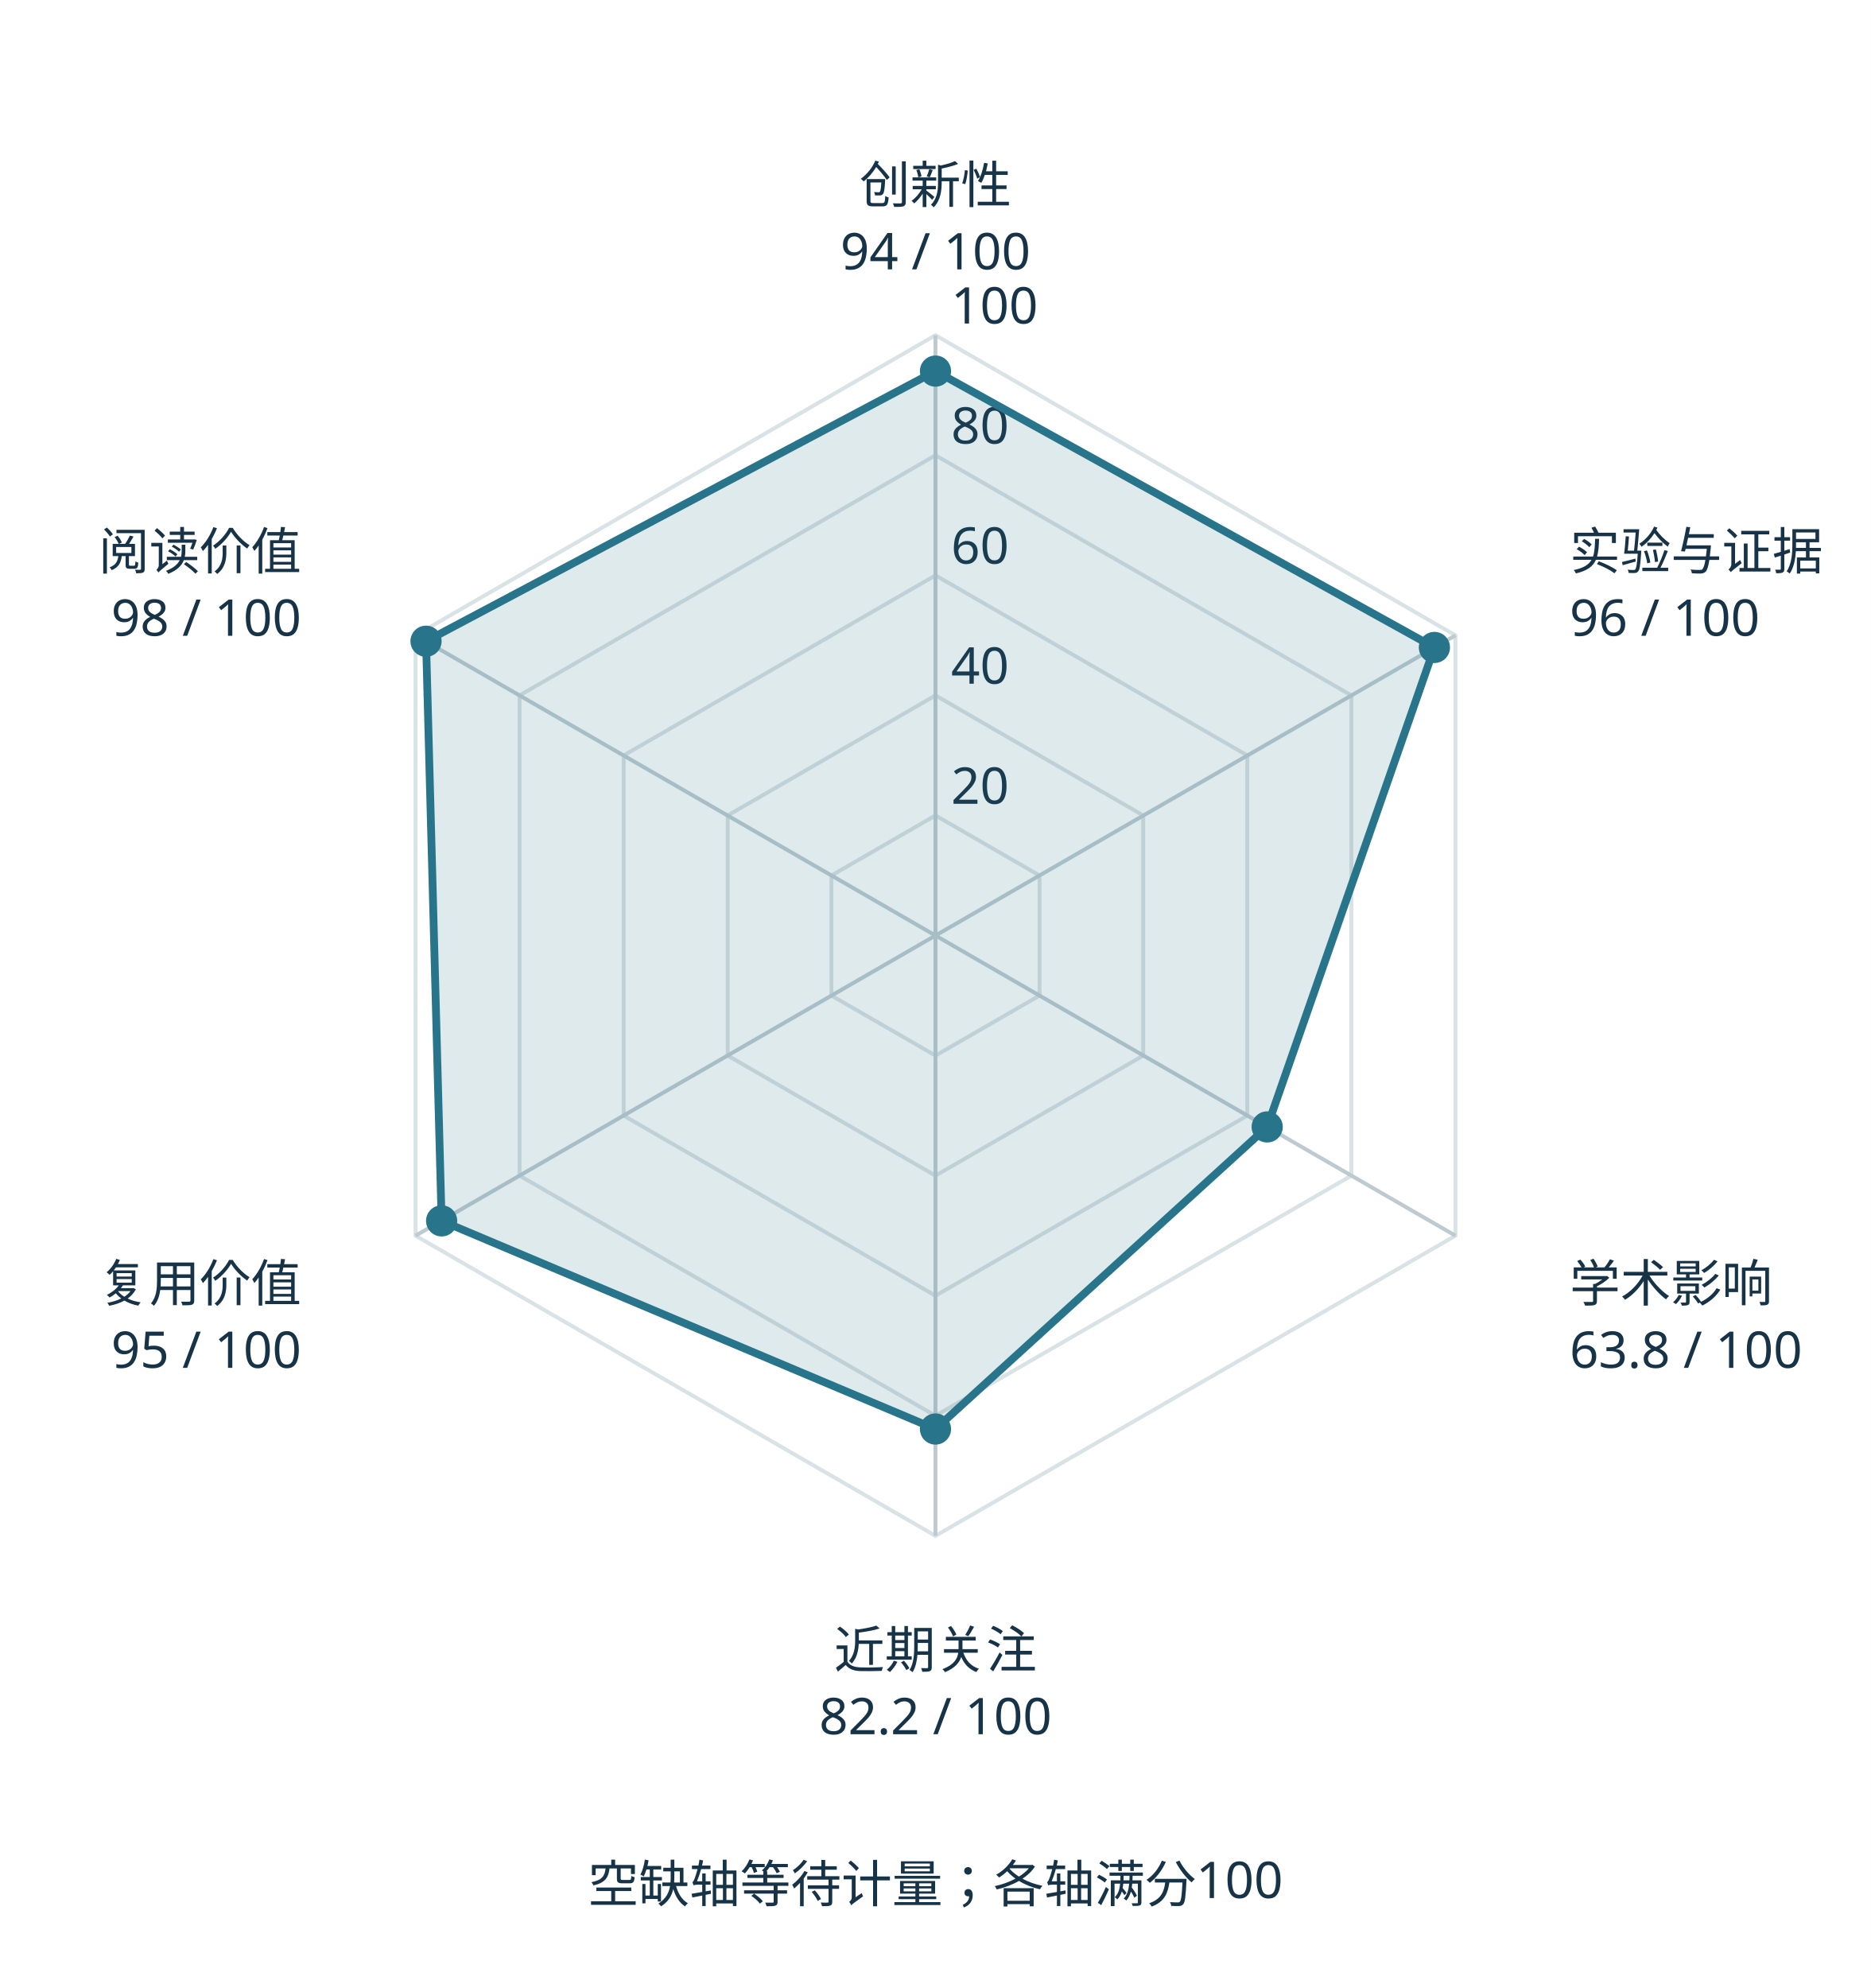
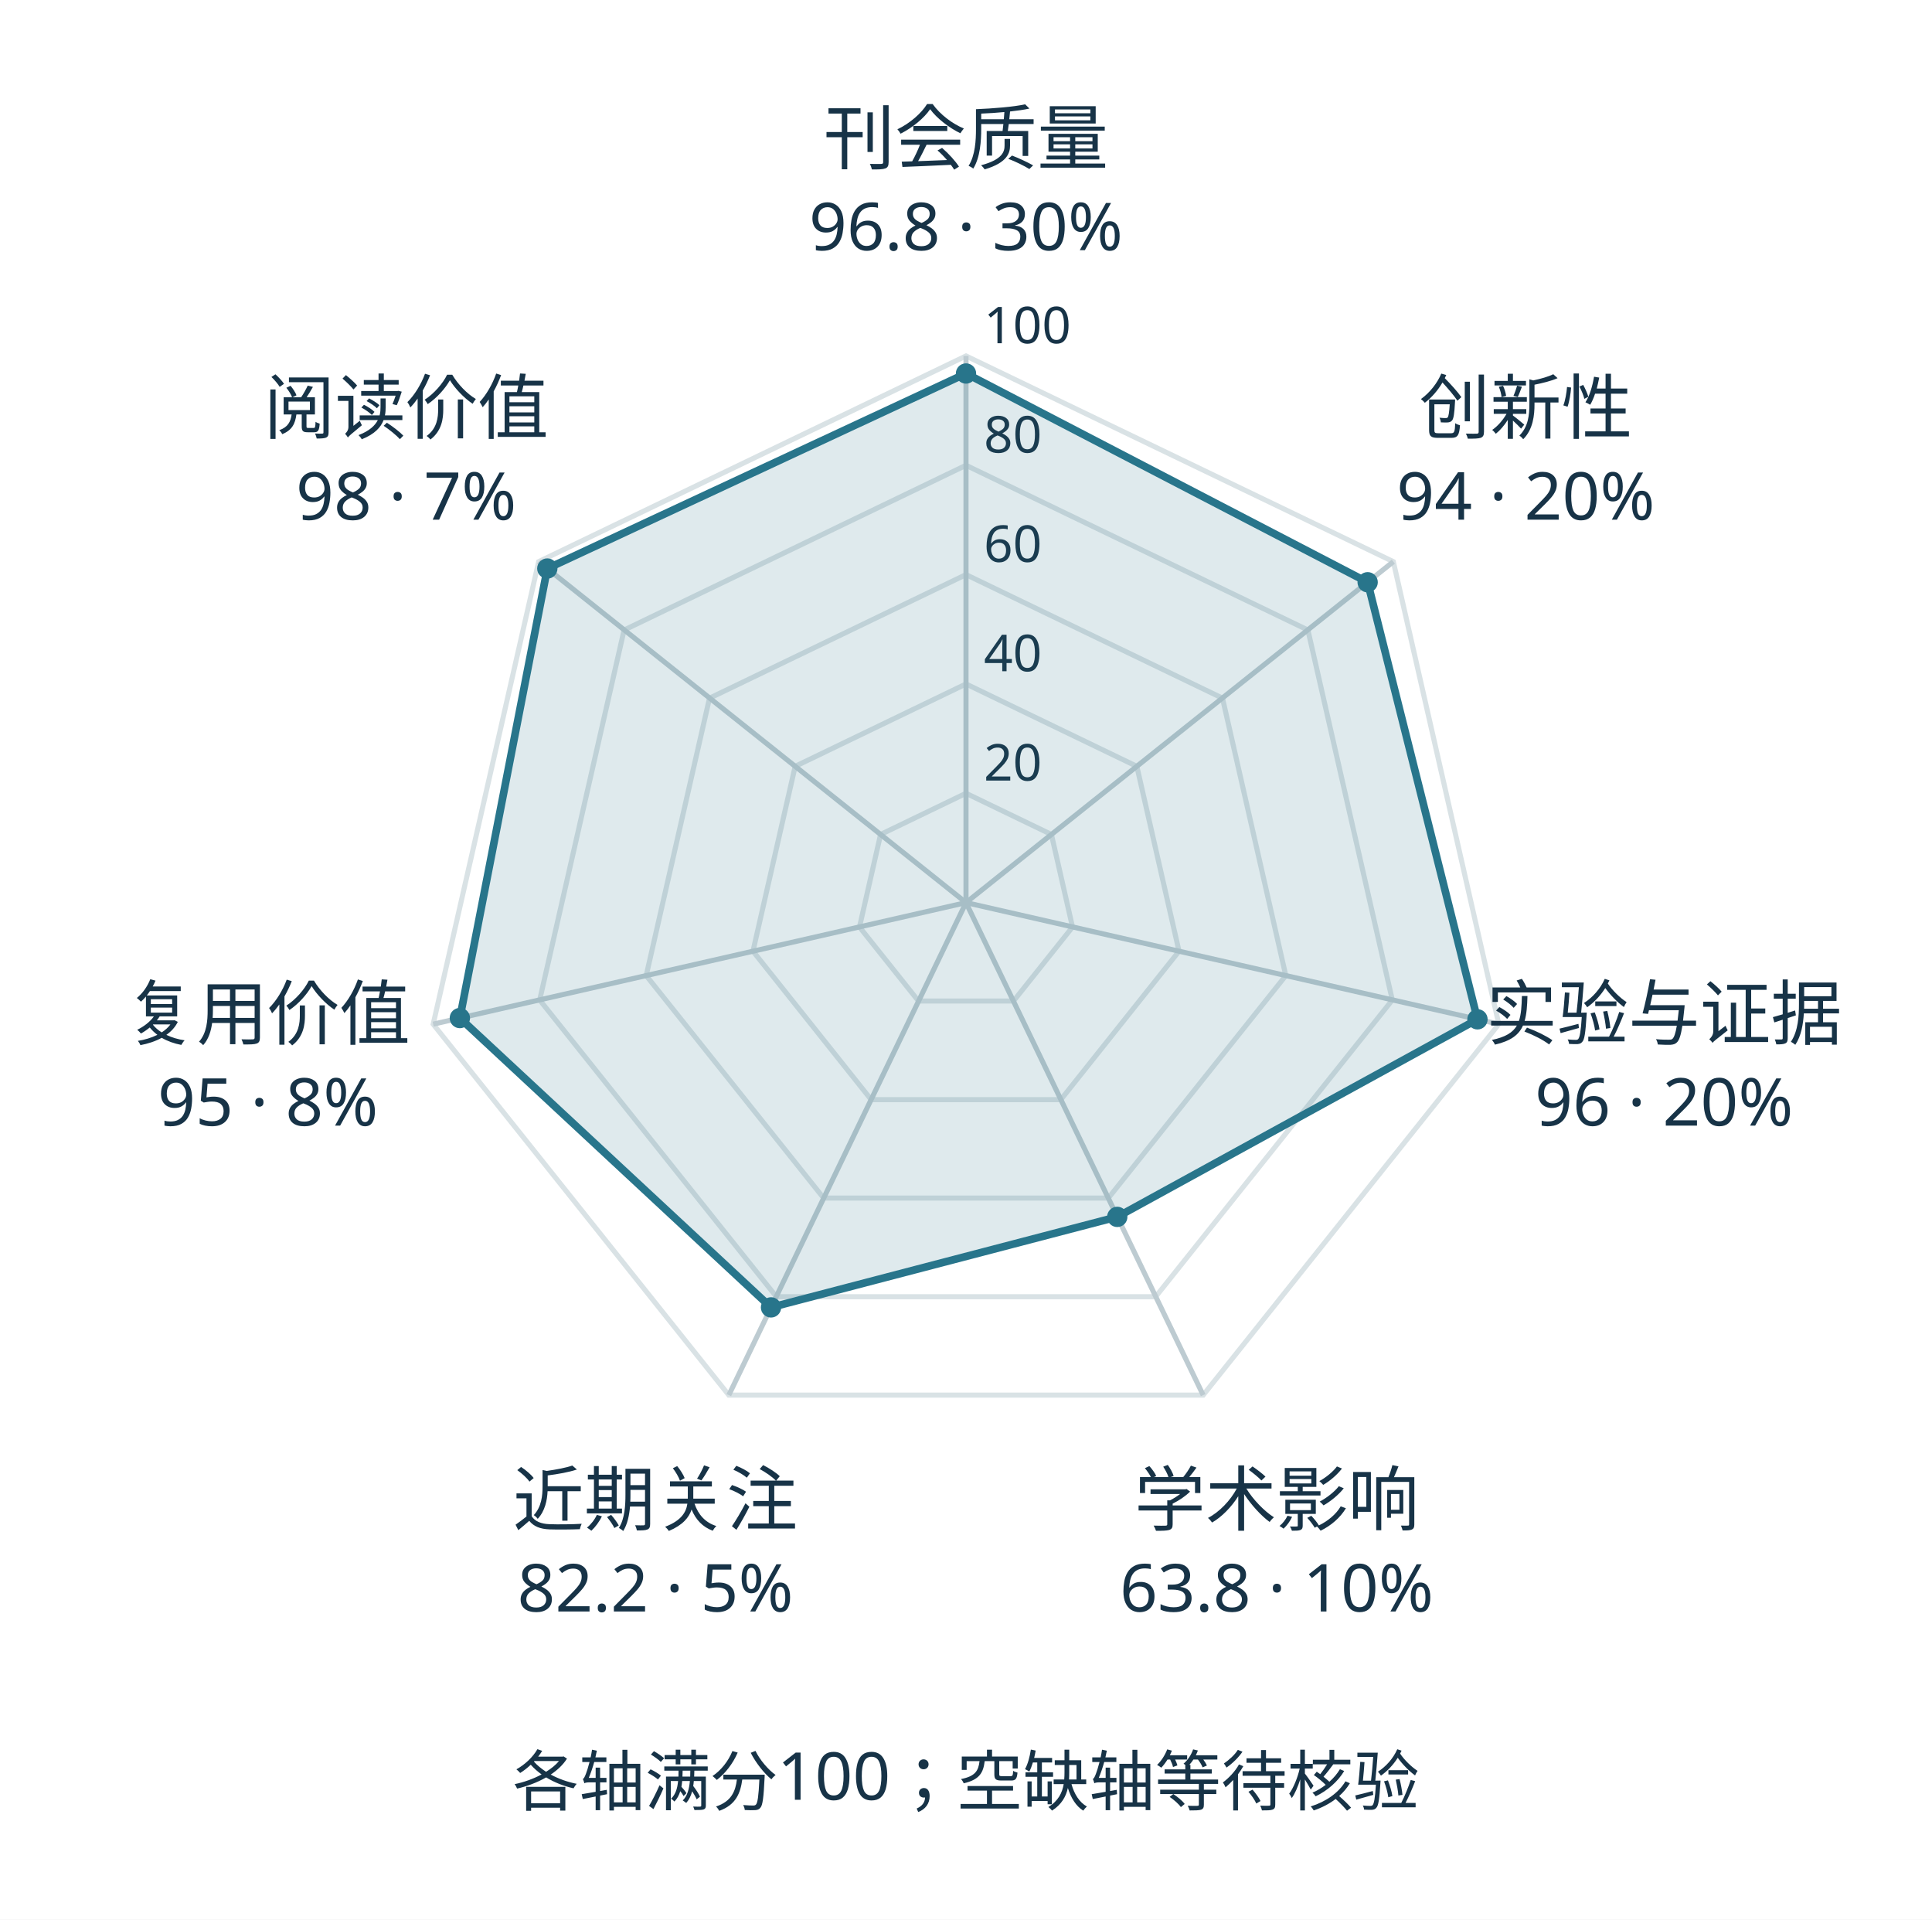
- <svg xmlns="http://www.w3.org/2000/svg" width="480" height="510" viewBox="0 0 480 510" role="img">
-   <rect width="480" height="510" fill="#fff" />
-   <g font-family="sans-serif" font-size="13" fill="#173347">
-     <polygon points="240.0,209.2 266.7,224.6 266.7,255.4 240.0,270.8 213.3,255.4 213.3,224.6" fill="none" stroke="#d9e2e5" />
-     <text x="244" y="206.2">20</text>
-     <polygon points="240.0,178.4 293.3,209.2 293.3,270.8 240.0,301.6 186.7,270.8 186.7,209.2" fill="none" stroke="#d9e2e5" />
-     <text x="244" y="175.4">40</text>
-     <polygon points="240.0,147.6 320.0,193.8 320.0,286.2 240.0,332.4 160.0,286.2 160.0,193.8" fill="none" stroke="#d9e2e5" />
-     <text x="244" y="144.6">60</text>
-     <polygon points="240.0,116.8 346.7,178.4 346.7,301.6 240.0,363.2 133.3,301.6 133.3,178.4" fill="none" stroke="#d9e2e5" />
-     <text x="244" y="113.8">80</text>
-     <polygon points="240.0,86.0 373.4,163.0 373.4,317.0 240.0,394.0 106.6,317.0 106.6,163.0" fill="none" stroke="#d9e2e5" />
-     <text x="244" y="83.0">100</text>
-     <line x1="240" y1="240" x2="240.0" y2="86.0" stroke="#bdcbd1" />
-     <text x="240.0" y="52.1" text-anchor="middle">创新性</text>
-     <text x="240.0" y="69.1" text-anchor="middle">94 / 100</text>
-     <line x1="240" y1="240" x2="373.4" y2="163.0" stroke="#bdcbd1" />
-     <text x="402.7" y="146.1" text-anchor="start">实验与证据</text>
-     <text x="402.7" y="163.1" text-anchor="start">96 / 100</text>
-     <line x1="240" y1="240" x2="373.4" y2="317.0" stroke="#bdcbd1" />
-     <text x="402.7" y="333.9" text-anchor="start">学术影响</text>
-     <text x="402.7" y="350.9" text-anchor="start">63.8 / 100</text>
-     <line x1="240" y1="240" x2="240.0" y2="394.0" stroke="#bdcbd1" />
-     <text x="240.0" y="427.9" text-anchor="middle">近期关注</text>
-     <text x="240.0" y="444.9" text-anchor="middle">82.2 / 100</text>
-     <line x1="240" y1="240" x2="106.6" y2="317.0" stroke="#bdcbd1" />
-     <text x="77.3" y="333.9" text-anchor="end">复用价值</text>
-     <text x="77.3" y="350.9" text-anchor="end">95 / 100</text>
-     <line x1="240" y1="240" x2="106.6" y2="163.0" stroke="#bdcbd1" />
-     <text x="77.3" y="146.1" text-anchor="end">阅读价值</text>
-     <text x="77.3" y="163.1" text-anchor="end">98 / 100</text>
-     <polygon points="240.0,95.2 368.0,166.1 325.1,289.1 240.0,366.6 113.3,313.2 109.3,164.5" fill="#28758b" fill-opacity=".15" stroke="#28758b" stroke-width="2" />
-     <circle cx="240.0" cy="95.2" r="4" fill="#28758b" />
-     <circle cx="368.0" cy="166.1" r="4" fill="#28758b" />
-     <circle cx="325.1" cy="289.1" r="4" fill="#28758b" />
-     <circle cx="240.0" cy="366.6" r="4" fill="#28758b" />
-     <circle cx="113.3" cy="313.2" r="4" fill="#28758b" />
-     <circle cx="109.3" cy="164.5" r="4" fill="#28758b" />
-     <text x="240" y="488" text-anchor="middle">空缺轴等待计量；各轴满分100</text>
+ <svg xmlns="http://www.w3.org/2000/svg" width="760" height="755" viewBox="0 0 760 755" role="img">
+   <rect width="760" height="755" fill="#fff" />
+   <g font-family="sans-serif" font-size="28" fill="#173347">
+     <polygon points="380.0,312.0 413.6,328.2 421.9,364.6 398.7,393.7 361.3,393.7 338.1,364.6 346.4,328.2" fill="none" stroke="#d9e2e5" stroke-width="2" />
+     <text x="387" y="307.0" font-size="20">20</text>
+     <polygon points="380.0,269.0 447.2,301.4 463.8,374.1 417.3,432.5 342.7,432.5 296.2,374.1 312.8,301.4" fill="none" stroke="#d9e2e5" stroke-width="2" />
+     <text x="387" y="264.0" font-size="20">40</text>
+     <polygon points="380.0,226.0 480.9,274.6 505.8,383.7 436.0,471.2 324.0,471.2 254.2,383.7 279.1,274.6" fill="none" stroke="#d9e2e5" stroke-width="2" />
+     <text x="387" y="221.0" font-size="20">60</text>
+     <polygon points="380.0,183.0 514.5,247.8 547.7,393.3 454.6,510.0 305.4,510.0 212.3,393.3 245.5,247.8" fill="none" stroke="#d9e2e5" stroke-width="2" />
+     <text x="387" y="178.0" font-size="20">80</text>
+     <polygon points="380.0,140.0 548.1,220.9 589.6,402.8 473.3,548.7 286.7,548.7 170.4,402.8 211.9,220.9" fill="none" stroke="#d9e2e5" stroke-width="2" />
+     <text x="387" y="135.0" font-size="20">100</text>
+     <line x1="380" y1="355" x2="380.0" y2="140.0" stroke="#bdcbd1" stroke-width="2" />
+     <text x="380.0" y="64.4" text-anchor="middle">刊会质量</text>
+     <text x="380.0" y="98.4" font-size="26" text-anchor="middle">96.8 · 30%</text>
+     <line x1="380" y1="355" x2="548.1" y2="220.9" stroke="#bdcbd1" stroke-width="2" />
+     <text x="600.2" y="170.4" text-anchor="middle">创新性</text>
+     <text x="600.2" y="204.4" font-size="26" text-anchor="middle">94 · 20%</text>
+     <line x1="380" y1="355" x2="589.6" y2="402.8" stroke="#bdcbd1" stroke-width="2" />
+     <text x="654.6" y="408.7" text-anchor="middle">实验与证据</text>
+     <text x="654.6" y="442.7" font-size="26" text-anchor="middle">96 · 20%</text>
+     <line x1="380" y1="355" x2="473.3" y2="548.7" stroke="#bdcbd1" stroke-width="2" />
+     <text x="502.2" y="599.8" text-anchor="middle">学术影响</text>
+     <text x="502.2" y="633.8" font-size="26" text-anchor="middle">63.8 · 10%</text>
+     <line x1="380" y1="355" x2="286.7" y2="548.7" stroke="#bdcbd1" stroke-width="2" />
+     <text x="257.8" y="599.8" text-anchor="middle">近期关注</text>
+     <text x="257.8" y="633.8" font-size="26" text-anchor="middle">82.2 · 5%</text>
+     <line x1="380" y1="355" x2="170.4" y2="402.8" stroke="#bdcbd1" stroke-width="2" />
+     <text x="105.4" y="408.7" text-anchor="middle">复用价值</text>
+     <text x="105.4" y="442.7" font-size="26" text-anchor="middle">95 · 8%</text>
+     <line x1="380" y1="355" x2="211.9" y2="220.9" stroke="#bdcbd1" stroke-width="2" />
+     <text x="159.8" y="170.4" text-anchor="middle">阅读价值</text>
+     <text x="159.8" y="204.4" font-size="26" text-anchor="middle">98 · 7%</text>
+     <polygon points="380.0,146.9 538.0,229.0 581.2,400.9 439.5,478.6 303.3,514.2 180.9,400.4 215.3,223.6" fill="#28758b" fill-opacity=".15" stroke="#28758b" stroke-width="3" />
+     <circle cx="380.0" cy="146.9" r="4" fill="#28758b" />
+     <circle cx="538.0" cy="229.0" r="4" fill="#28758b" />
+     <circle cx="581.2" cy="400.9" r="4" fill="#28758b" />
+     <circle cx="439.5" cy="478.6" r="4" fill="#28758b" />
+     <circle cx="303.3" cy="514.2" r="4" fill="#28758b" />
+     <circle cx="180.9" cy="400.4" r="4" fill="#28758b" />
+     <circle cx="215.3" cy="223.6" r="4" fill="#28758b" />
+     <text x="380" y="710" font-size="26" text-anchor="middle">各轴满分100；空缺轴等待核验</text>
  </g>
</svg>
